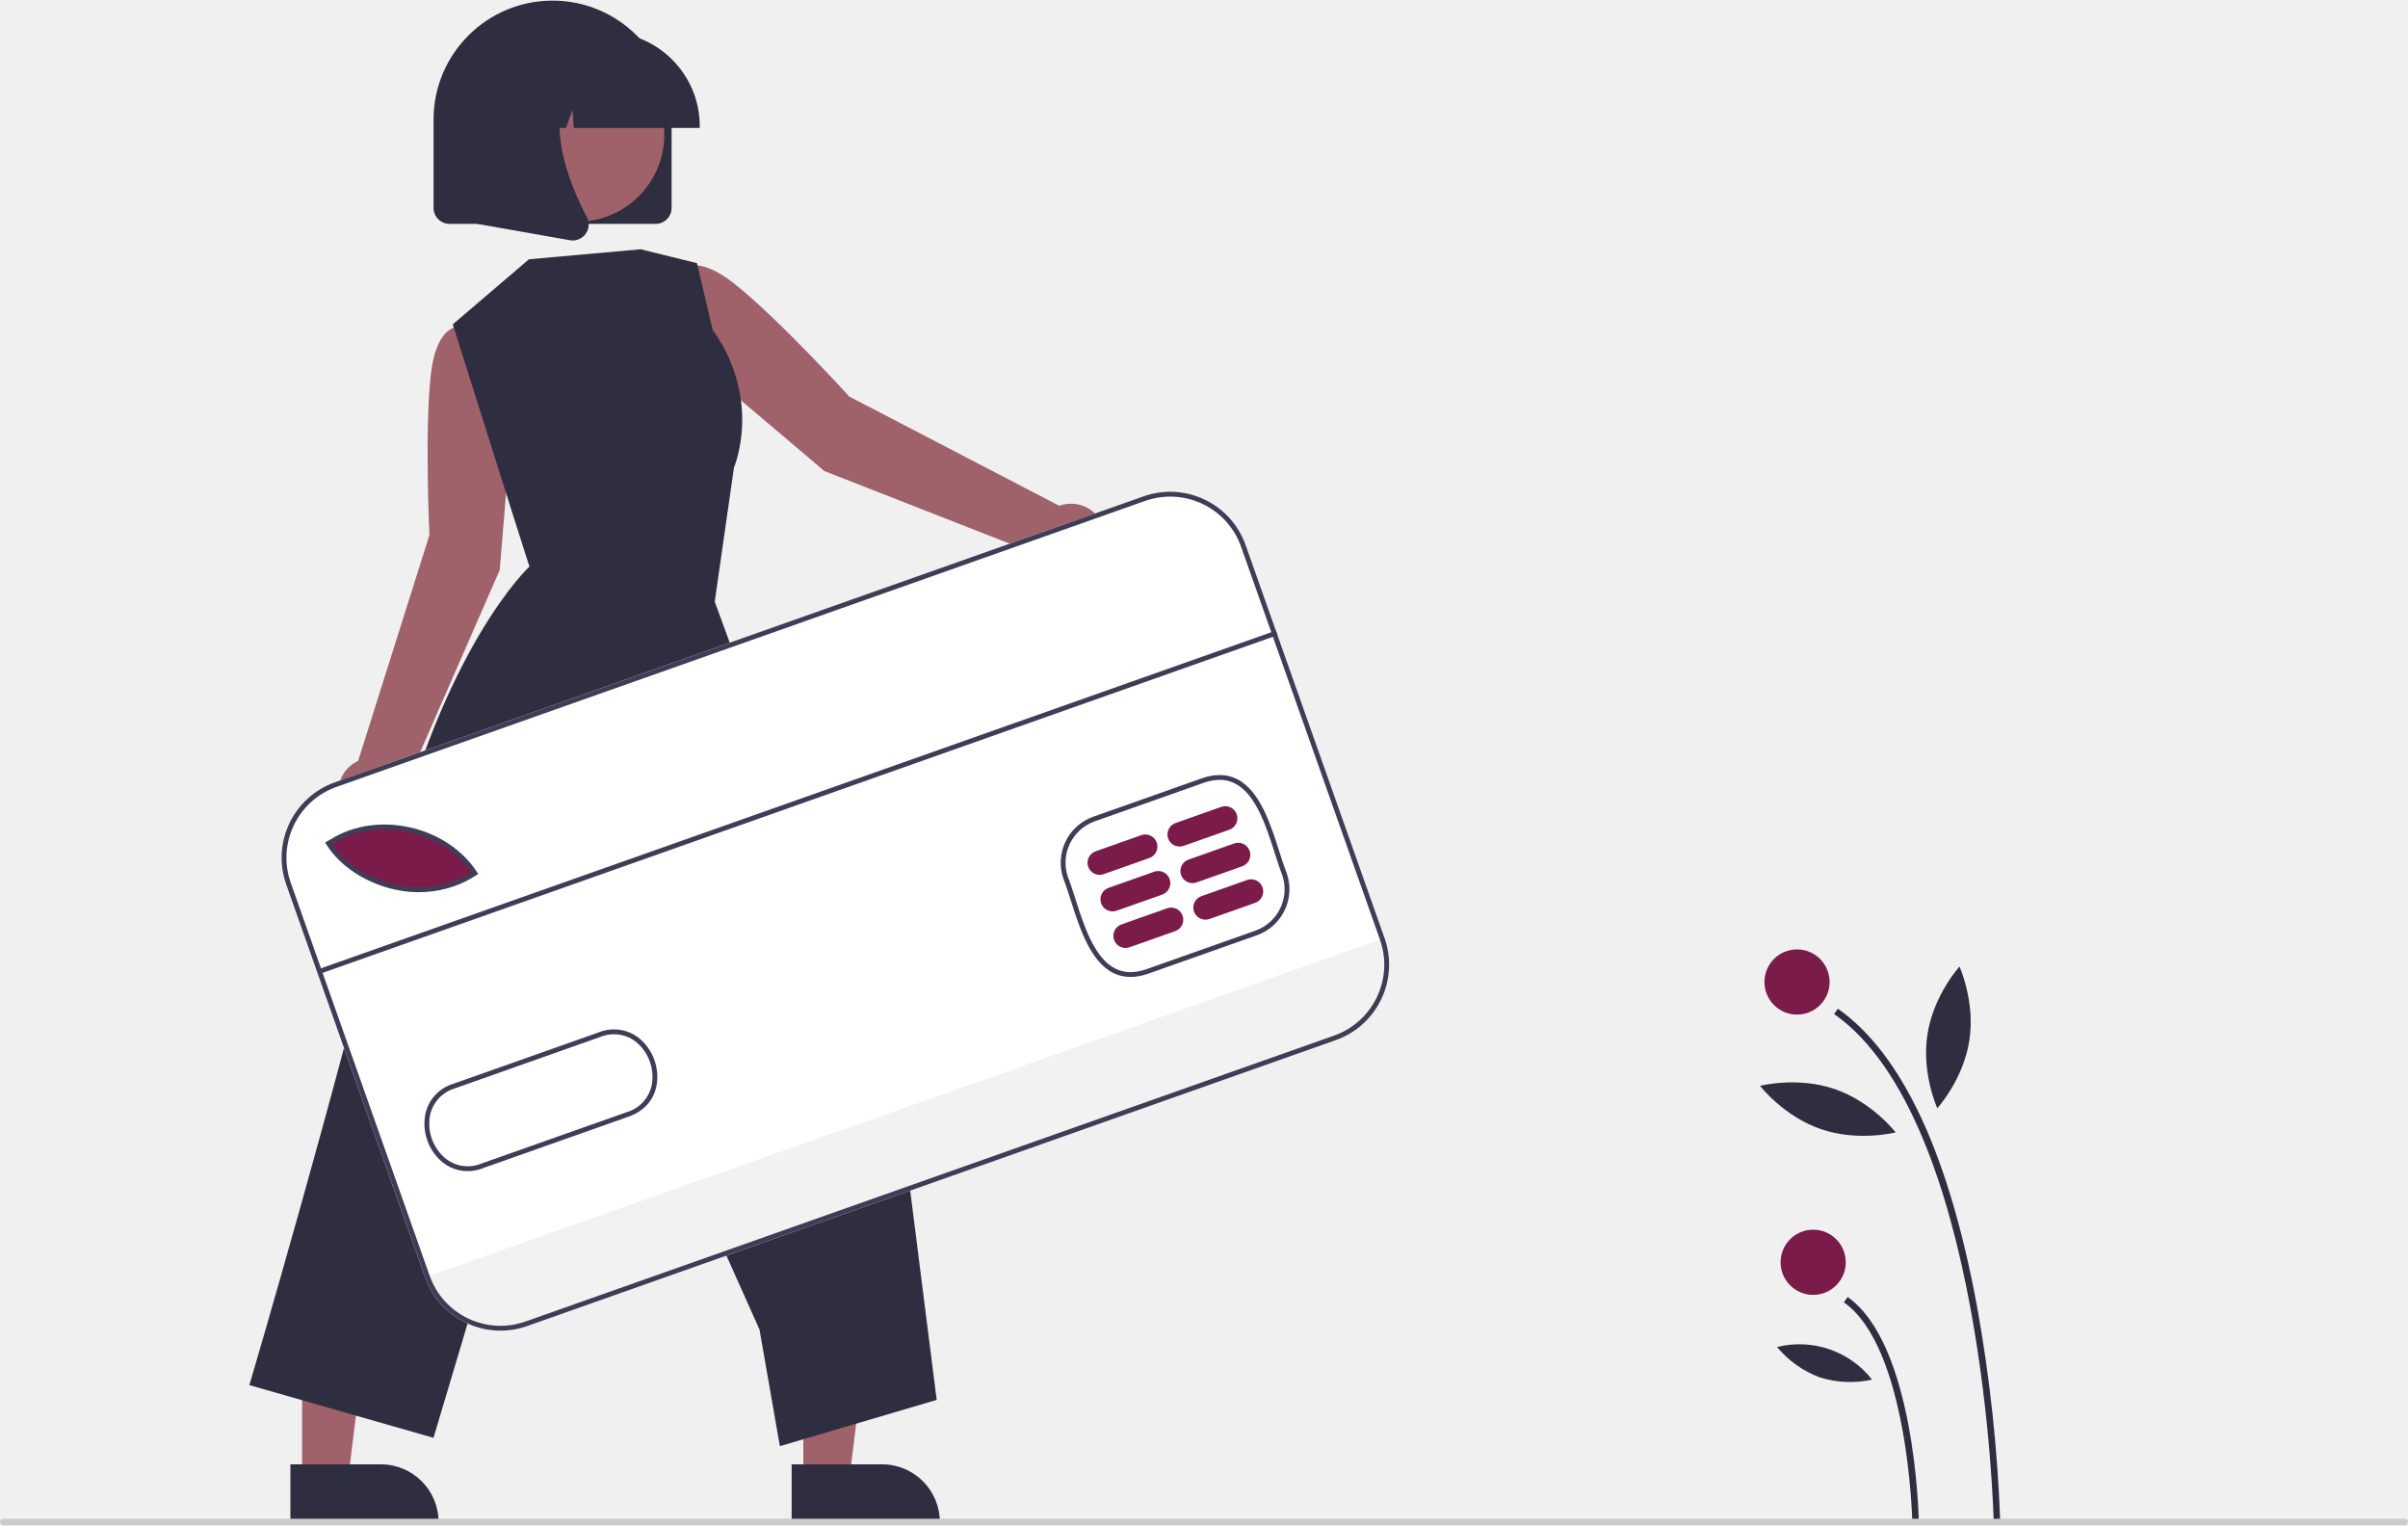
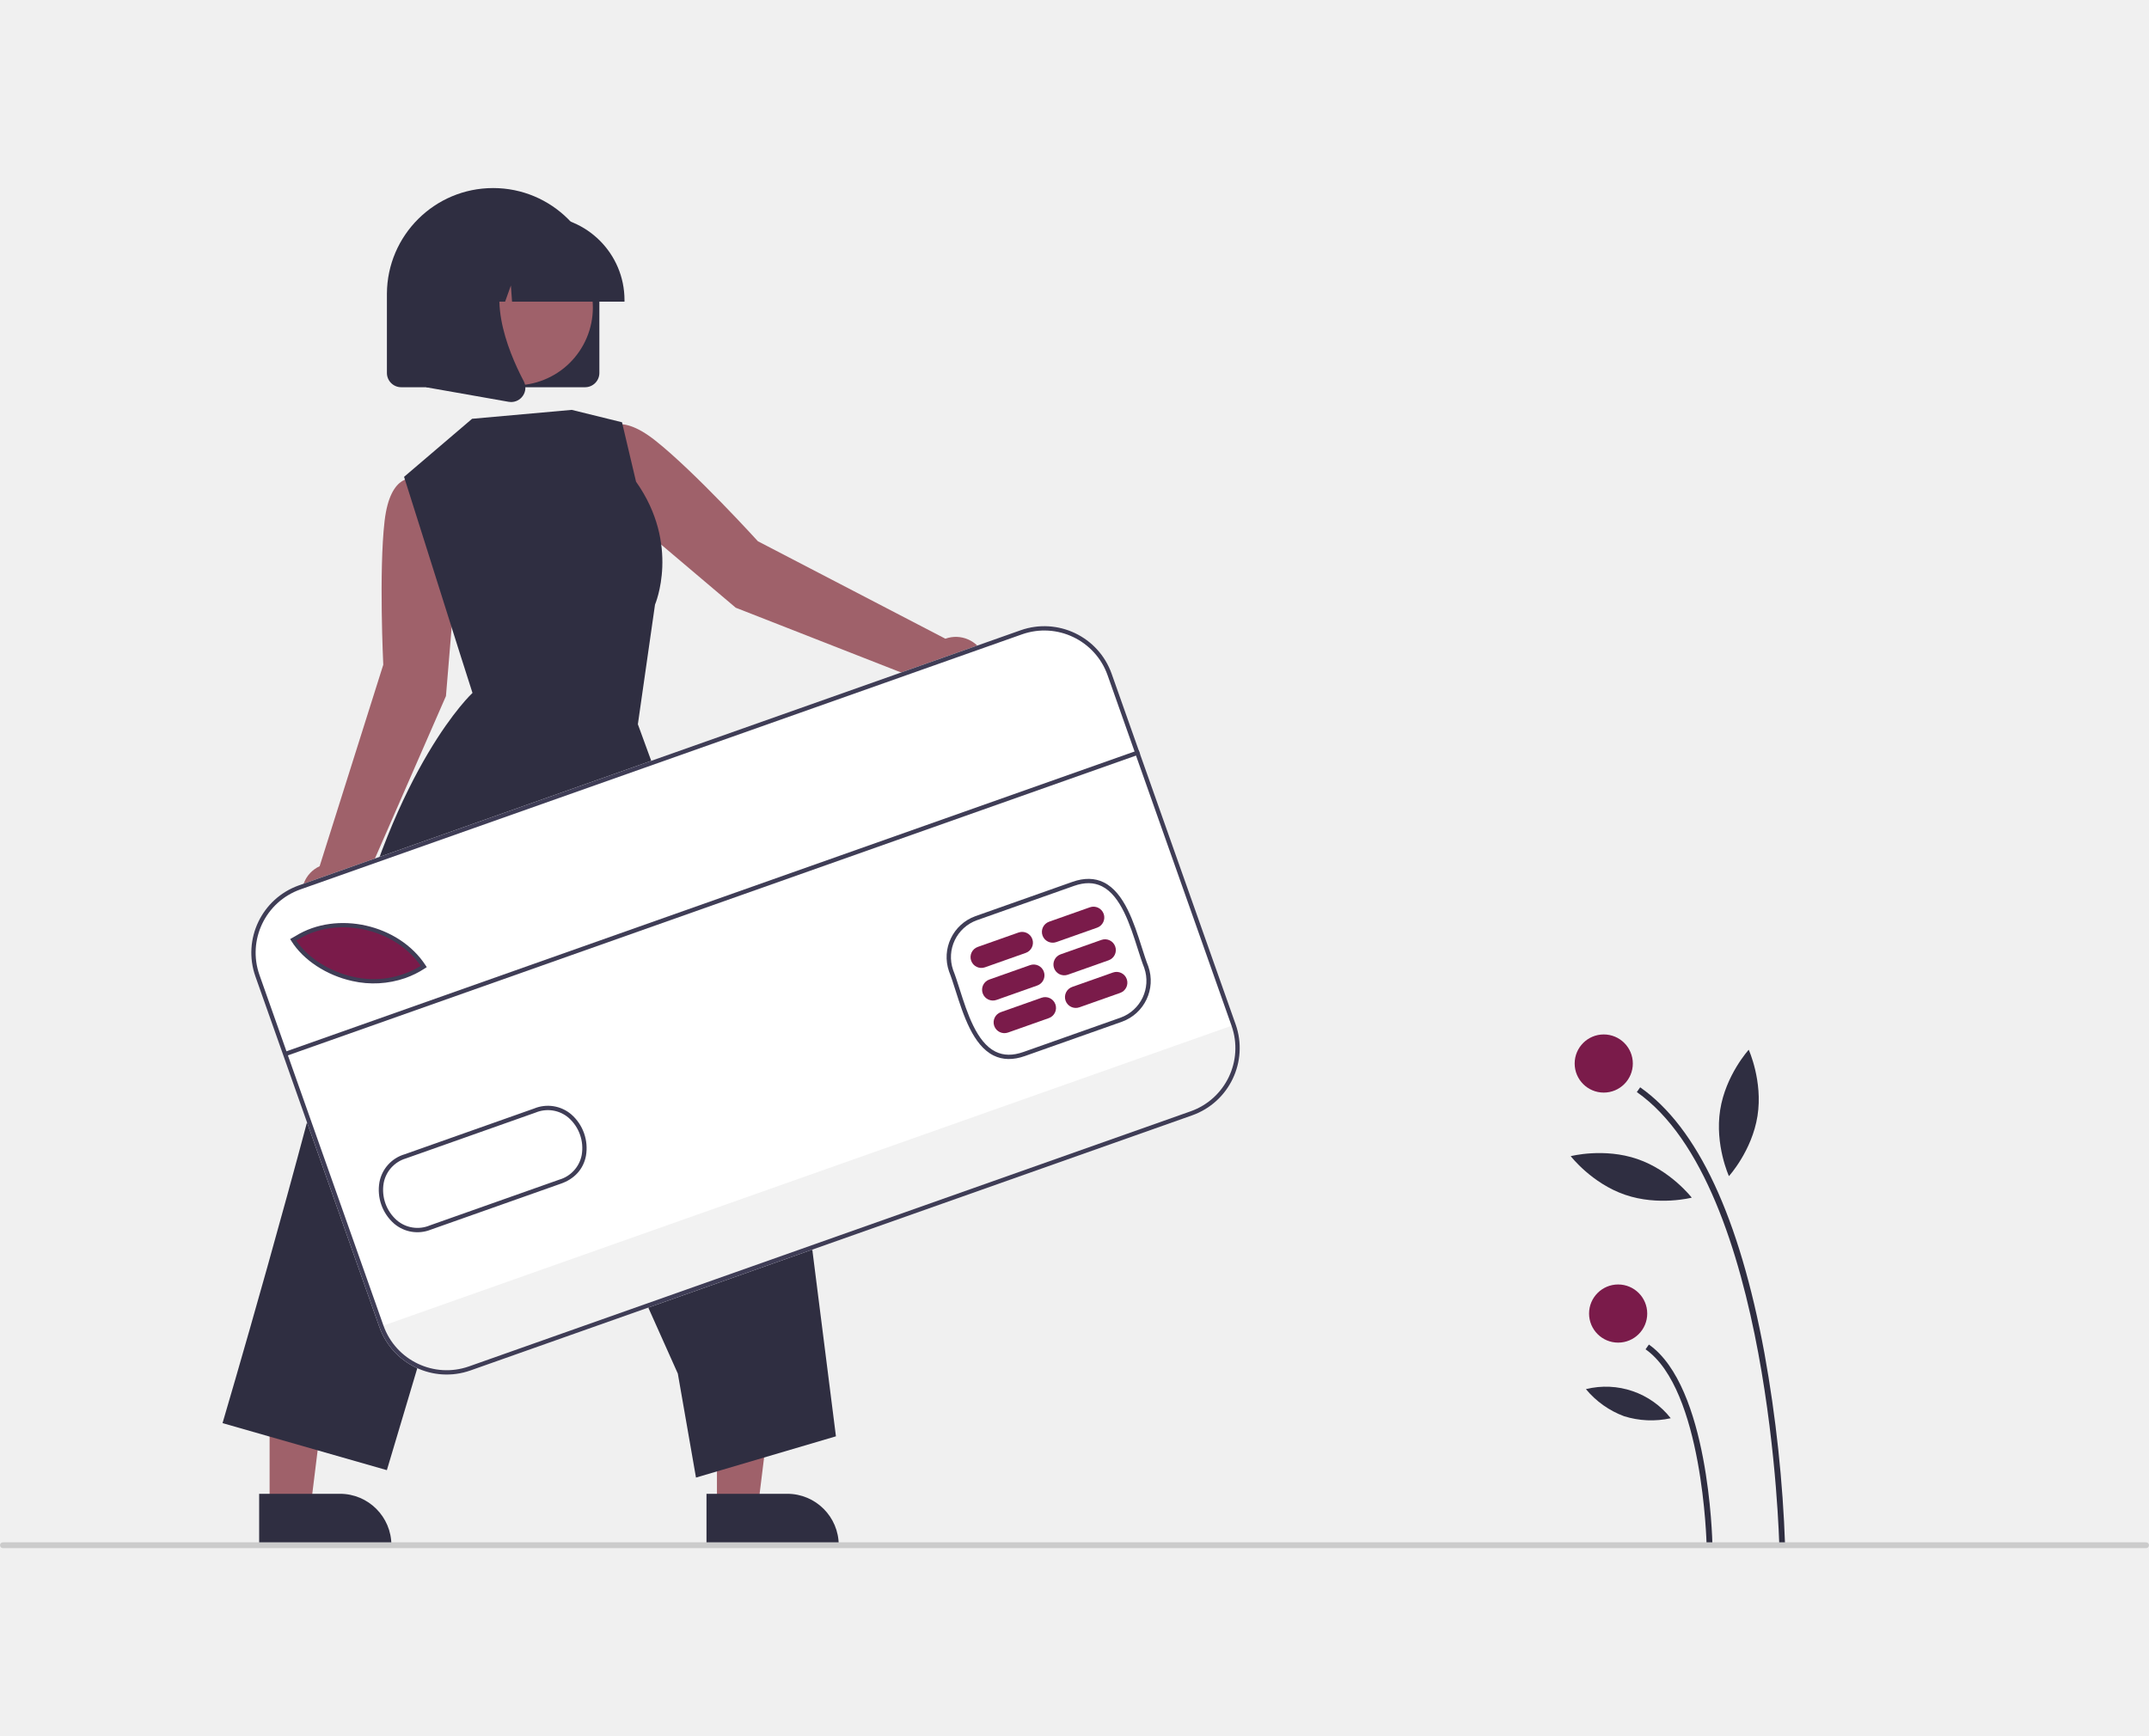
- <svg xmlns="http://www.w3.org/2000/svg" data-name="Layer 1" width="739" height="468" viewBox="0 0 739 468">
+ <svg xmlns="http://www.w3.org/2000/svg" data-name="Layer 1" width="721.112" height="582.535" viewBox="0 0 739 468">
  <path d="M853.244,705.755l2-.039a463.831,463.831,0,0,0-7.1-66.287c-8.648-46.881-23.029-77.67-42.743-91.512l-1.148,1.637C850.304,581.888,853.22,704.52,853.244,705.755Z" transform="translate(-241.3763 -238.4227)" fill="#2f2e41" />
  <path d="M828.244,705.277l2-.039c-.043-2.215-1.293-54.414-21.843-68.842l-1.148,1.637C826.973,651.878,828.234,704.745,828.244,705.277Z" transform="translate(-241.3763 -238.4227)" fill="#2f2e41" />
  <circle cx="551.498" cy="301.313" r="10" fill="#7a1b4a" />
  <circle cx="556.45" cy="387.313" r="10" fill="#7a1b4a" />
  <path d="M832.905,555.73c-1.879,12.004,3.019,22.741,3.019,22.741s7.945-8.726,9.825-20.73-3.019-22.741-3.019-22.741S834.784,543.726,832.905,555.73Z" transform="translate(-241.3763 -238.4227)" fill="#2f2e41" />
  <path d="M800.218,584.884c11.493,3.942,22.919.99,22.919.99s-7.208-9.344-18.701-13.286-22.919-.99-22.919-.99S788.725,580.942,800.218,584.884Z" transform="translate(-241.3763 -238.4227)" fill="#2f2e41" />
  <path d="M799.848,661.045a31.135,31.135,0,0,0,16.064.694,28.374,28.374,0,0,0-29.172-10.006A31.134,31.134,0,0,0,799.848,661.045Z" transform="translate(-241.3763 -238.4227)" fill="#2f2e41" />
  <path d="M566.473,393.62,502,360.094s-21.651-23.843-35.248-34.613-17.783-2.858-17.783-2.858l-5.716,9.526,13.813,19.212,37.312,31.596,66.67,26.113a10.572,10.572,0,1,0,5.424-15.451Z" transform="translate(-241.3763 -238.4227)" fill="#9f616a" />
  <path d="M398.773,364.625l-3.817-23.352-10.778-2.694s-8.554-2.635-10.553,14.595-.449,49.399-.449,49.399l-21.883,69.295a10.596,10.596,0,1,0,14.761,7.09l28.678-65.608Z" transform="translate(-241.3763 -238.4227)" fill="#9f616a" />
  <polygon points="246.545 453.915 260.648 453.914 267.358 399.515 246.542 399.516 246.545 453.915" fill="#9f616a" />
  <path d="M484.324,687.733l27.775-.001h.001a17.701,17.701,0,0,1,17.7,17.7v.575l-45.476.002Z" transform="translate(-241.3763 -238.4227)" fill="#2f2e41" />
  <polygon points="92.716 453.915 106.82 453.914 113.529 399.515 92.714 399.516 92.716 453.915" fill="#9f616a" />
  <path d="M330.495,687.733l27.775-.001h.001a17.701,17.701,0,0,1,17.7,17.7v.575l-45.476.002Z" transform="translate(-241.3763 -238.4227)" fill="#2f2e41" />
  <path d="M403.719,317.976l-23.393,19.969,19.198,60.753,4.332,13.566s-26.45,24.387-42.816,92.512-43.138,158.647-43.138,158.647l56.512,16.177L420.39,525.494l54.079,120.901,6.244,35.759,48.126-14.19-11.352-89.682-56.761-155.241,5.896-41.152s8.854-20.54-6.527-42.287l-4.825-20.434-17.283-4.257Z" transform="translate(-241.3763 -238.4227)" fill="#2f2e41" />
  <path d="M442.582,307.12H379.336a4.913,4.913,0,0,1-4.907-4.907v-27.261a36.53,36.53,0,0,1,73.059,0v27.261A4.913,4.913,0,0,1,442.582,307.12Z" transform="translate(-241.3763 -238.4227)" fill="#2f2e41" />
  <circle cx="418.465" cy="279.703" r="26.782" transform="translate(-269.059 274.3026) rotate(-61.3368)" fill="#9f616a" />
  <path d="M456.131,277.678H417.458l-.397-5.552-1.983,5.552H409.123l-.786-11.004-3.93,11.004h-11.522v-.545a28.929,28.929,0,0,1,28.896-28.897h5.452a28.929,28.929,0,0,1,28.897,28.897Z" transform="translate(-241.3763 -238.4227)" fill="#2f2e41" />
  <path d="M417.141,312.209a5.012,5.012,0,0,1-.868-.077l-28.318-4.996V260.334h31.173l-.772.9c-10.738,12.523-2.648,32.829,3.13,43.819a4.834,4.834,0,0,1-.384,5.133A4.887,4.887,0,0,1,417.141,312.209Z" transform="translate(-241.3763 -238.4227)" fill="#2f2e41" />
  <path d="M651.33,557.568,403.149,645.315a24.567,24.567,0,0,1-31.315-14.956l-42.634-120.585a24.567,24.567,0,0,1,14.956-31.315l248.181-87.747a24.567,24.567,0,0,1,31.315,14.956l42.634,120.585A24.567,24.567,0,0,1,651.33,557.568Z" transform="translate(-241.3763 -238.4227)" fill="#fff" />
  <path d="M666.286,526.253l.226.638A23.435,23.435,0,0,1,652.224,556.795L402.802,644.98a23.433,23.433,0,0,1-29.901-14.281l-.226-.638Z" transform="translate(-241.3763 -238.4227)" fill="#f2f2f2" />
  <path d="M387.661,506.456c-16.451,10.825-37.534,2.678-44.908-9.188l1.176-.668C357.934,487.871,378.732,492.735,387.661,506.456Z" transform="translate(-241.3763 -238.4227)" fill="#7a1b4a" />
  <path d="M593.812,537.167c-4.027,1.424-7.652,1.358-10.777-.194-7.063-3.509-10.377-13.914-13.04-22.275-.775-2.432-1.507-4.73-2.252-6.608l-.011-.029a14.974,14.974,0,0,1,9.074-19.012l33.382-11.803c4.021-1.422,7.643-1.357,10.765.193,7.061,3.505,10.378,13.906,13.043,22.264.777,2.437,1.511,4.739,2.259,6.62a14.983,14.983,0,0,1-9.07,19.043ZM569.131,507.556c.762,1.923,1.5,4.239,2.281,6.691,2.578,8.093,5.786,18.166,12.285,21.395,2.789,1.386,5.936,1.426,9.619.124l33.372-11.799a13.486,13.486,0,0,0,8.175-17.121c-.756-1.9-1.498-4.226-2.283-6.689-2.58-8.09-5.791-18.159-12.287-21.384-2.786-1.383-5.93-1.423-9.608-.123l-33.38,11.802A13.483,13.483,0,0,0,569.131,507.556Z" transform="translate(-241.3763 -238.4227)" fill="#3f3d56" />
  <path d="M380.742,510.354a33.179,33.179,0,0,1-18.239,1.003c-8.841-1.941-16.864-7.22-20.938-13.774l-.408-.657,1.835-1.043c14.216-8.855,35.533-4.054,44.734,10.082l.403.62-.618.407A31.219,31.219,0,0,1,380.742,510.354Zm-37.493-12.907c3.987,5.925,11.407,10.664,19.574,12.457a31,31,0,0,0,23.239-3.75c-9.001-13.019-28.942-17.338-42.296-9.002Z" transform="translate(-241.3763 -238.4227)" fill="#3f3d56" />
  <path d="M389.461,596.902a12.343,12.343,0,0,1-12.551-2.084,15.439,15.439,0,0,1-5.051-14.271,12.386,12.386,0,0,1,8.699-9.603l44.479-15.726a12.408,12.408,0,0,1,12.792,2.013,15.439,15.439,0,0,1,5.044,14.271c-.878,4.59-3.977,7.971-8.701,9.59L389.694,596.818Q389.577,596.861,389.461,596.902Zm-8.626-24.48a10.931,10.931,0,0,0-7.515,8.404,13.909,13.909,0,0,0,4.55,12.856,10.941,10.941,0,0,0,11.316,1.737l44.501-15.734a10.958,10.958,0,0,0,7.725-8.463,13.907,13.907,0,0,0-4.545-12.857,10.988,10.988,0,0,0-11.325-1.749L381.04,572.352c-.068.023-.137.046-.204.07Z" transform="translate(-241.3763 -238.4227)" fill="#3f3d56" />
  <path d="M594.109,501.688l-14.022,4.957a3.718,3.718,0,1,1-2.479-7.011l14.022-4.957a3.718,3.718,0,1,1,2.479,7.011Z" transform="translate(-241.3763 -238.4227)" fill="#7a1b4a" />
  <path d="M598.075,512.906l-14.022,4.957a3.718,3.718,0,1,1-2.479-7.011l14.022-4.957a3.718,3.718,0,0,1,2.479,7.011Z" transform="translate(-241.3763 -238.4227)" fill="#7a1b4a" />
  <path d="M602.041,524.123l-14.022,4.957a3.718,3.718,0,0,1-2.479-7.011l14.022-4.957a3.718,3.718,0,1,1,2.479,7.011Z" transform="translate(-241.3763 -238.4227)" fill="#7a1b4a" />
  <path d="M618.647,493.013l-14.022,4.957a3.718,3.718,0,1,1-2.479-7.011l14.022-4.957a3.718,3.718,0,1,1,2.479,7.011Z" transform="translate(-241.3763 -238.4227)" fill="#7a1b4a" />
  <path d="M622.613,504.23l-14.022,4.957a3.718,3.718,0,1,1-2.479-7.011l14.022-4.957a3.718,3.718,0,0,1,2.479,7.011Z" transform="translate(-241.3763 -238.4227)" fill="#7a1b4a" />
  <path d="M626.579,515.447l-14.022,4.957a3.718,3.718,0,1,1-2.479-7.011l14.022-4.957a3.718,3.718,0,0,1,2.479,7.011Z" transform="translate(-241.3763 -238.4227)" fill="#7a1b4a" />
  <rect x="330.664" y="483.779" width="311.422" height="1.487" transform="matrix(0.94281, -0.33334, 0.33334, 0.94281, -375.069, -48.58413)" fill="#3f3d56" />
  <path d="M651.33,557.568,403.149,645.315a24.567,24.567,0,0,1-31.315-14.956l-42.634-120.585a24.567,24.567,0,0,1,14.956-31.315l248.181-87.747a24.567,24.567,0,0,1,31.315,14.956l42.634,120.585A24.567,24.567,0,0,1,651.33,557.568ZM344.651,479.861a23.078,23.078,0,0,0-14.049,29.417l42.634,120.585a23.078,23.078,0,0,0,29.417,14.049L650.834,556.166a23.078,23.078,0,0,0,14.049-29.417l-42.634-120.585a23.078,23.078,0,0,0-29.417-14.049Z" transform="translate(-241.3763 -238.4227)" fill="#3f3d56" />
  <path d="M979.376,706.423h-737a1,1,0,0,1,0-2h737a1,1,0,0,1,0,2Z" transform="translate(-241.3763 -238.4227)" fill="#cbcbcb" />
</svg>
